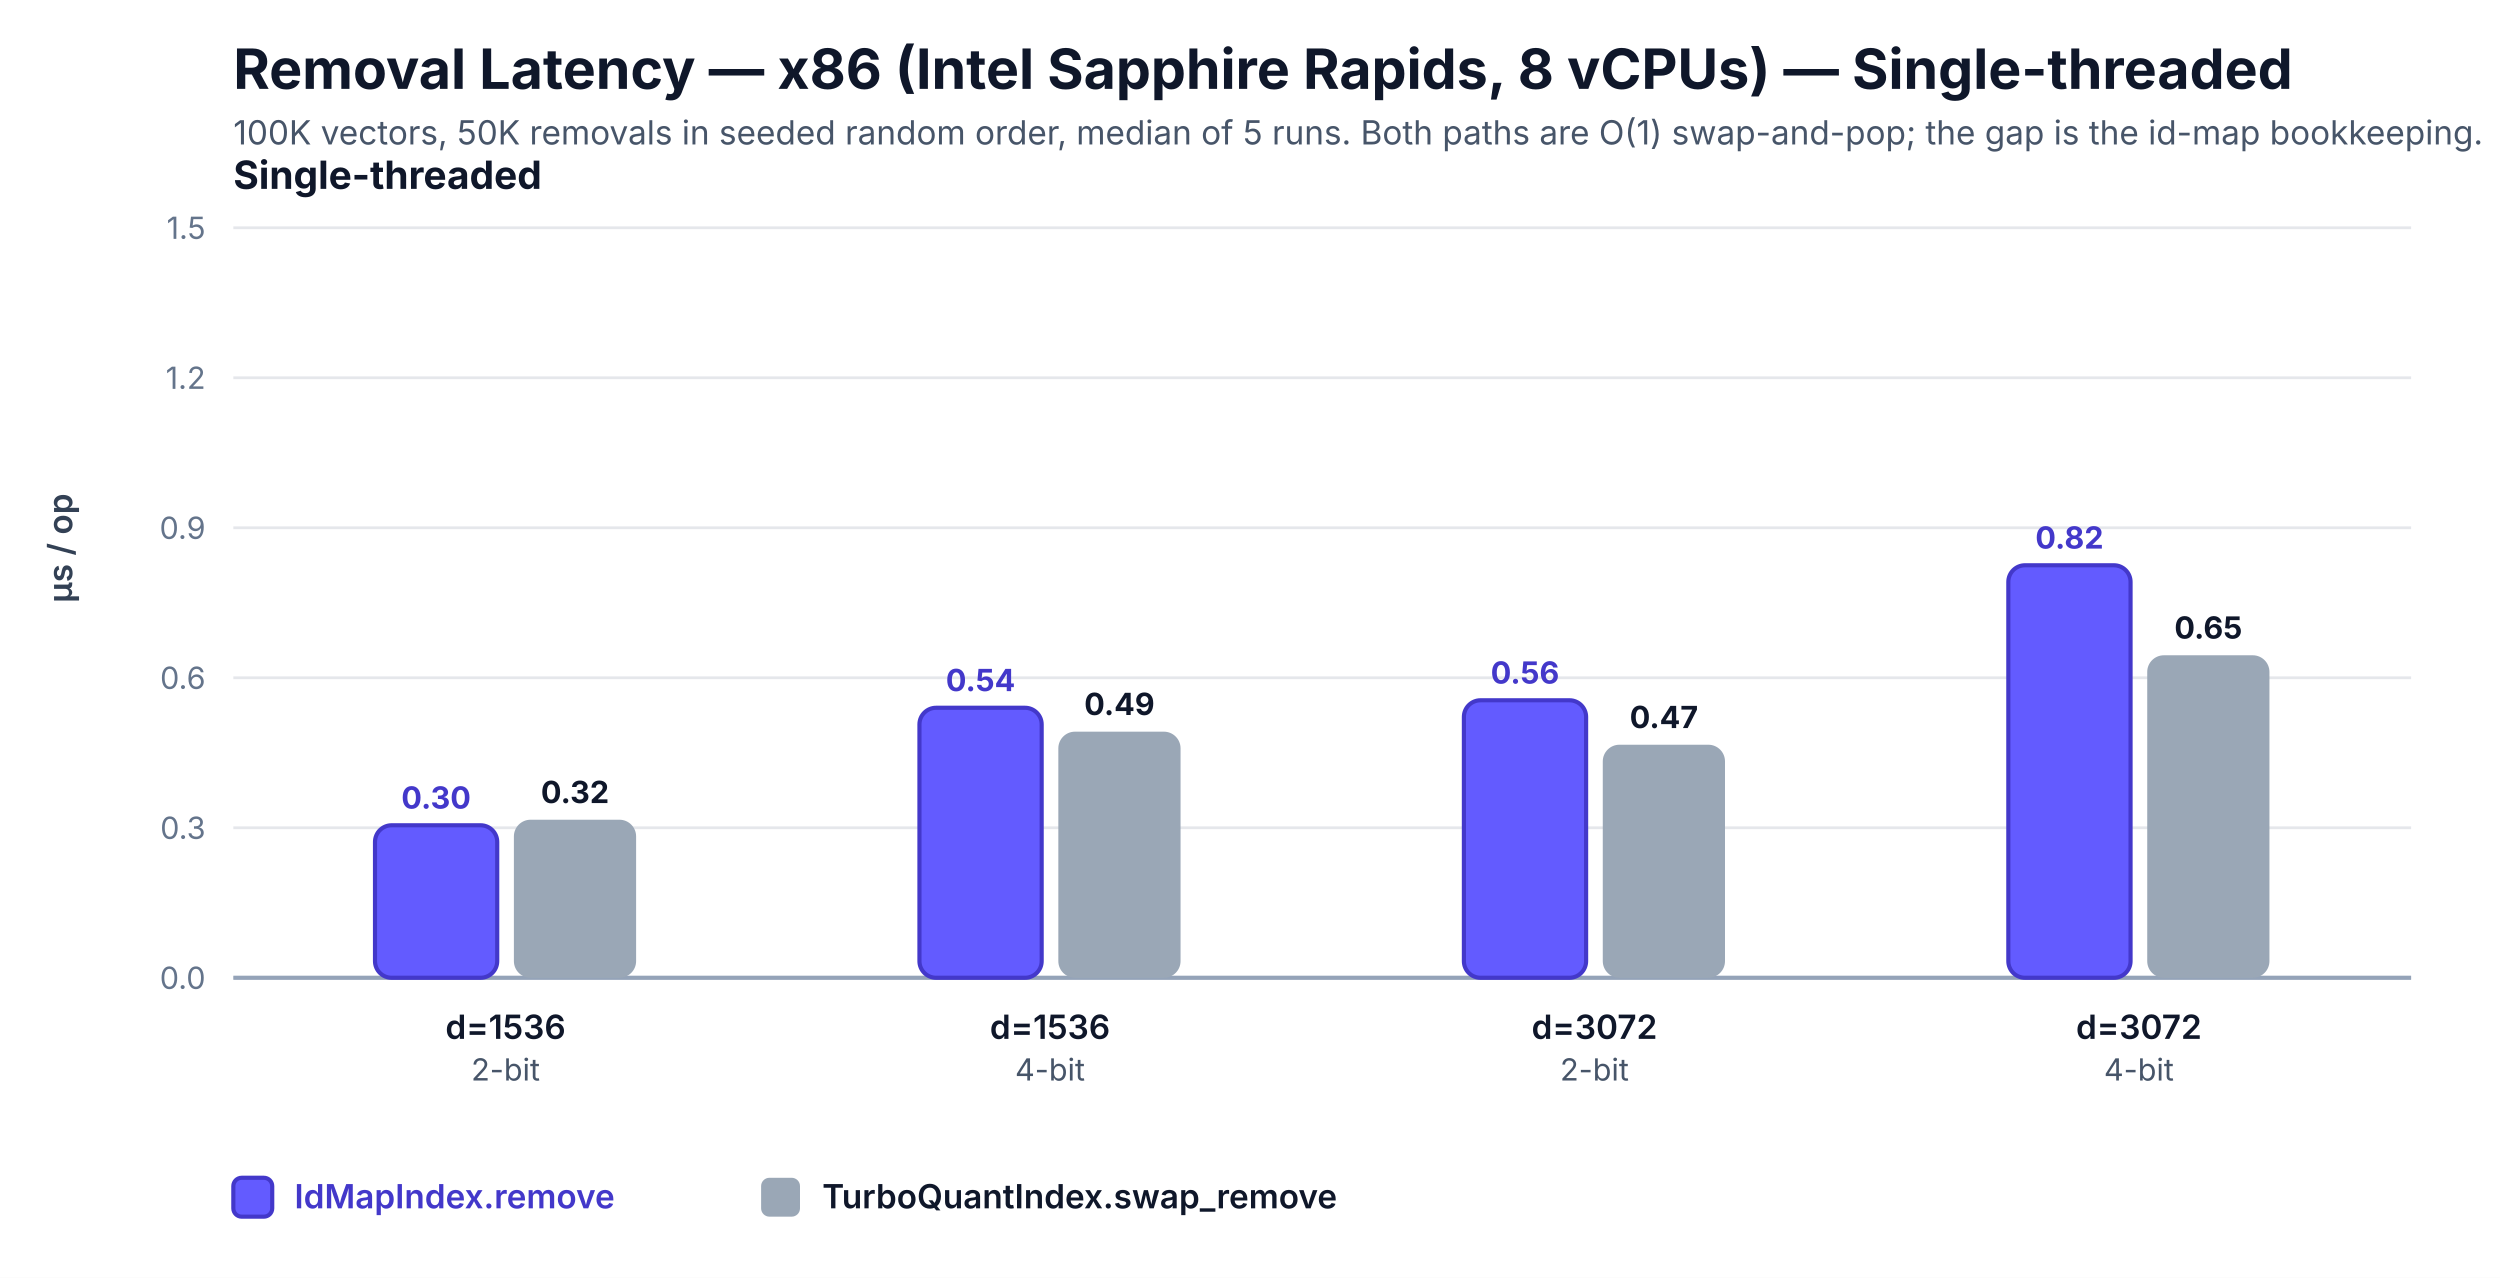
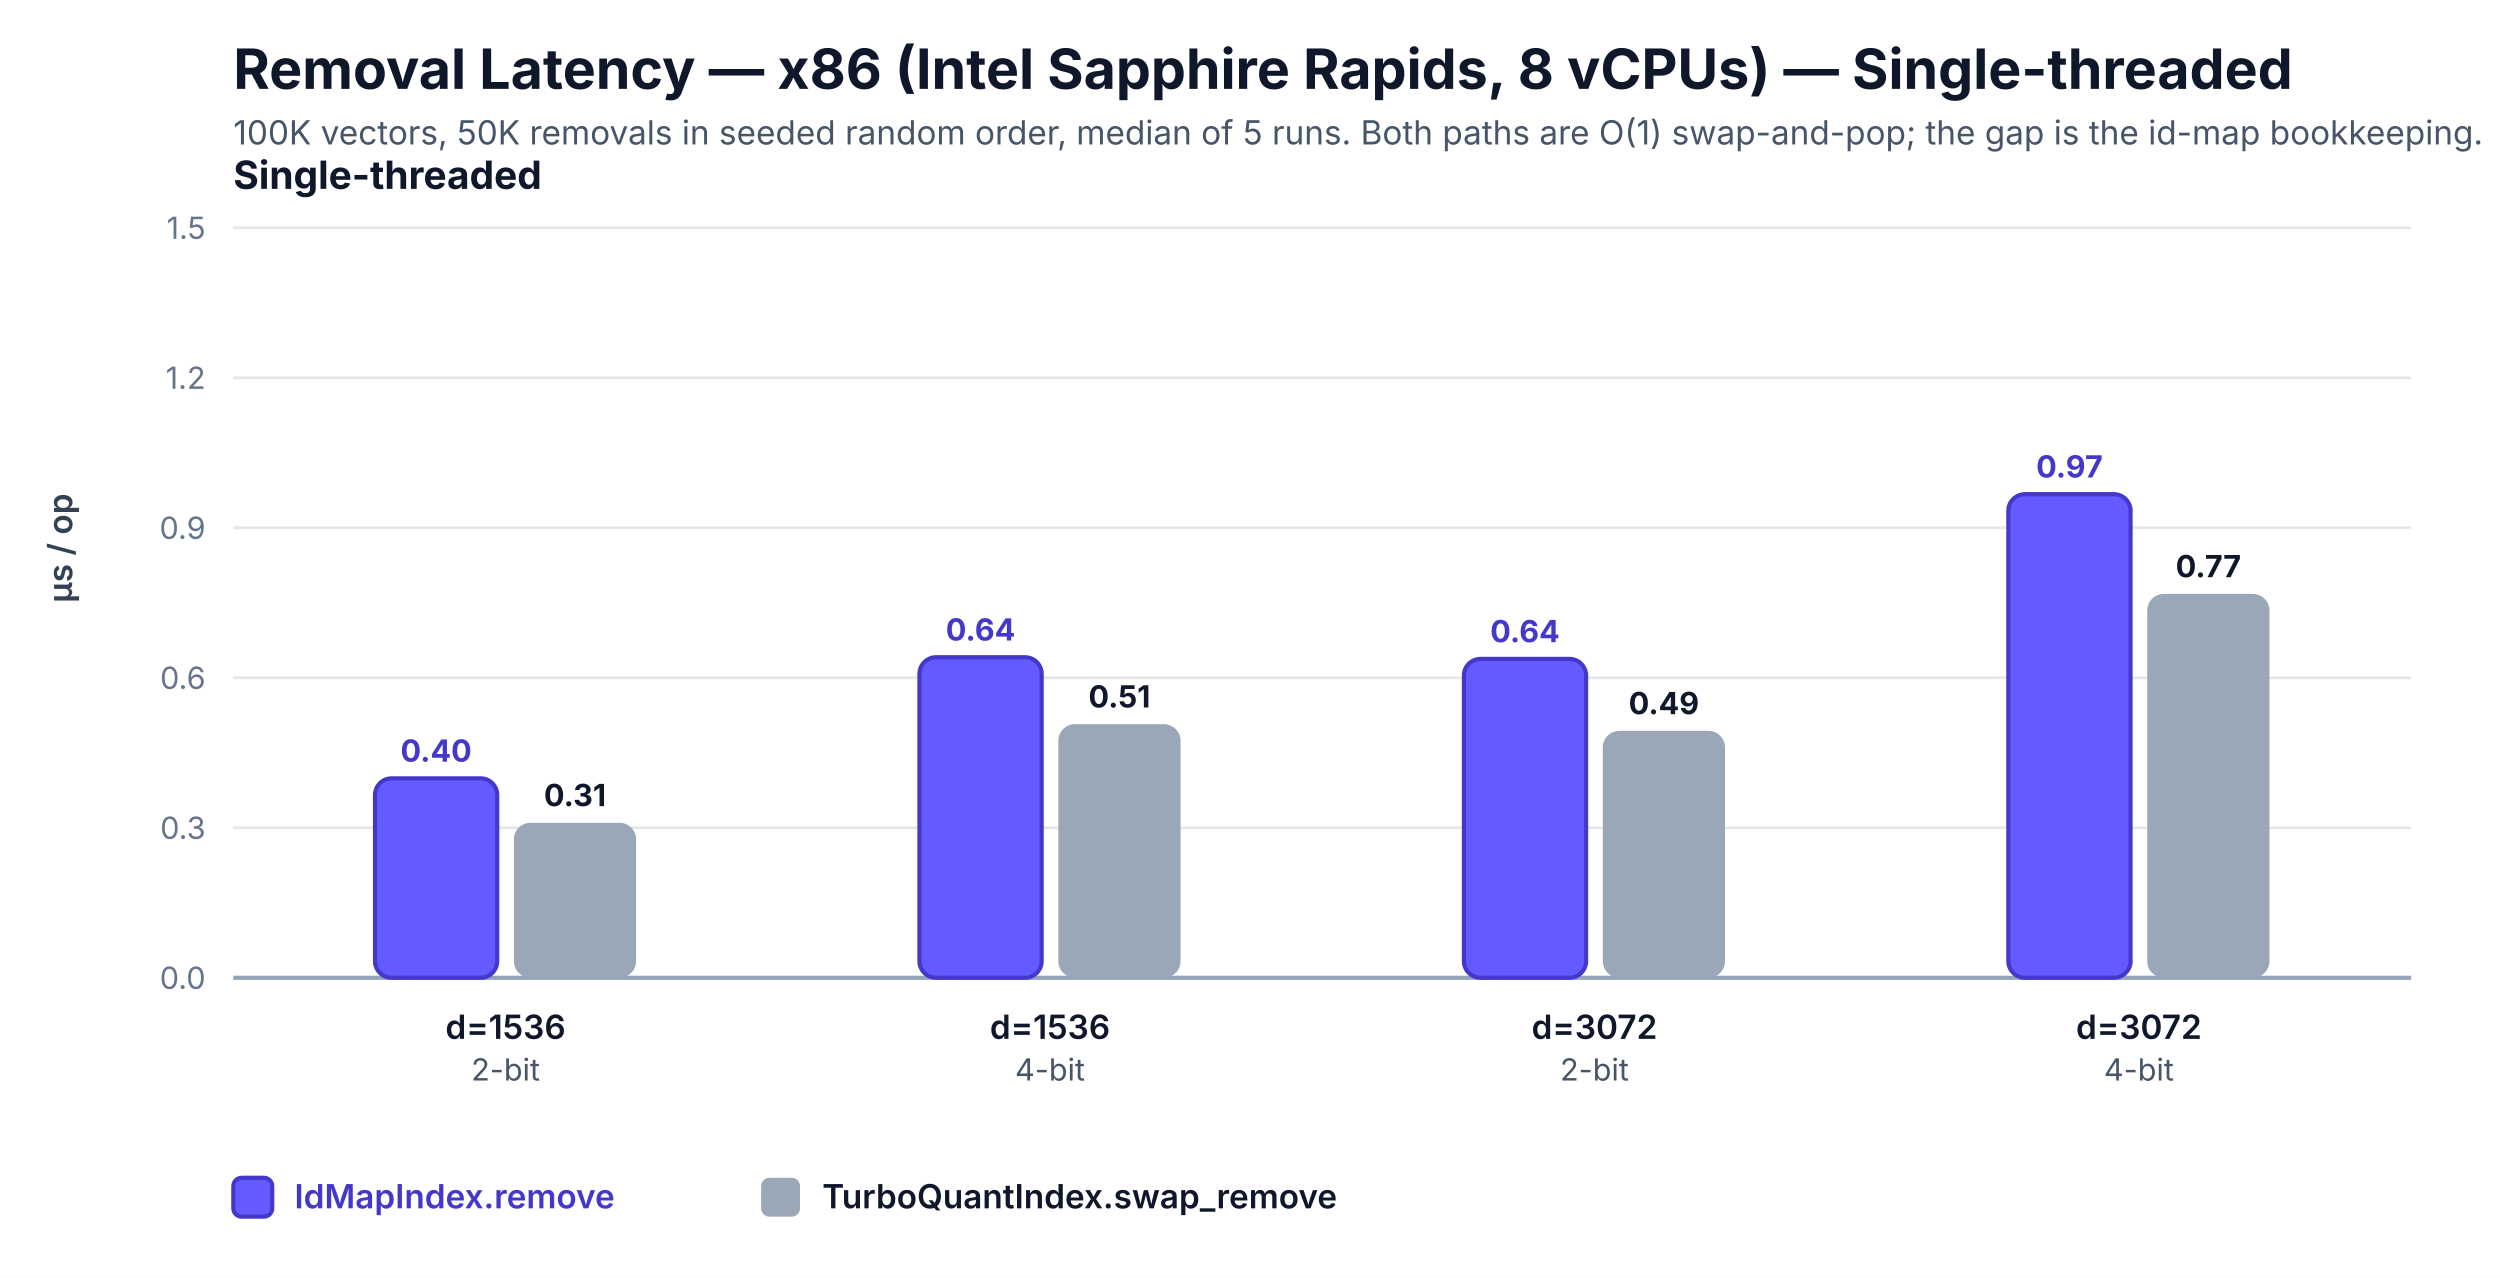
<svg xmlns="http://www.w3.org/2000/svg" width="900" height="460" viewBox="0 0 900 460" role="img" aria-label="Removal Latency — x86 (Intel Sapphire Rapids, 8 vCPUs) — Single-threaded">
  <style>
  .title { font: 700 20px -apple-system, BlinkMacSystemFont, "Segoe UI", sans-serif; fill: #0f172a; }
  .subtitle { font: 400 12px -apple-system, BlinkMacSystemFont, "Segoe UI", sans-serif; fill: #475569; }
  .panel { font: 700 14px -apple-system, BlinkMacSystemFont, "Segoe UI", sans-serif; fill: #0f172a; }
  .label { font: 600 12px -apple-system, BlinkMacSystemFont, "Segoe UI", sans-serif; fill: #0f172a; }
  .secondary { font: 400 11px -apple-system, BlinkMacSystemFont, "Segoe UI", sans-serif; fill: #475569; }
  .tick { font: 400 11px -apple-system, BlinkMacSystemFont, "Segoe UI", sans-serif; fill: #64748b; }
  .value { font: 700 11px -apple-system, BlinkMacSystemFont, "Segoe UI", sans-serif; fill: #0f172a; }
  .value-accent { font: 700 11px -apple-system, BlinkMacSystemFont, "Segoe UI", sans-serif; fill: #4338ca; }
  .axis { font: 600 12px -apple-system, BlinkMacSystemFont, "Segoe UI", sans-serif; fill: #334155; }
  .legend { font: 600 12px -apple-system, BlinkMacSystemFont, "Segoe UI", sans-serif; fill: #0f172a; }
</style>
  <rect width="100%" height="100%" fill="#ffffff" />
  <text x="84" y="32" class="title">Removal Latency — x86 (Intel Sapphire Rapids, 8 vCPUs) — Single-threaded</text>
  <text x="84" y="52" class="subtitle">100K vectors, 50K removals in seeded random order, median of 5 runs. Both paths are O(1) swap-and-pop; the gap is the id-map bookkeeping.</text>
  <line x1="84" y1="352.0" x2="868" y2="352.0" stroke="#e5e7eb" stroke-width="1" />
  <text x="74" y="356.0" text-anchor="end" class="tick">0.0</text>
  <line x1="84" y1="298.0" x2="868" y2="298.0" stroke="#e5e7eb" stroke-width="1" />
  <text x="74" y="302.0" text-anchor="end" class="tick">0.3</text>
  <line x1="84" y1="244.0" x2="868" y2="244.0" stroke="#e5e7eb" stroke-width="1" />
  <text x="74" y="248.0" text-anchor="end" class="tick">0.6</text>
  <line x1="84" y1="190.0" x2="868" y2="190.0" stroke="#e5e7eb" stroke-width="1" />
  <text x="74" y="194.0" text-anchor="end" class="tick">0.9</text>
  <line x1="84" y1="136.0" x2="868" y2="136.0" stroke="#e5e7eb" stroke-width="1" />
  <text x="74" y="140.0" text-anchor="end" class="tick">1.2</text>
  <line x1="84" y1="82.0" x2="868" y2="82.0" stroke="#e5e7eb" stroke-width="1" />
  <text x="74" y="86.0" text-anchor="end" class="tick">1.5</text>
  <line x1="84" y1="352.0" x2="868" y2="352.0" stroke="#94a3b8" stroke-width="1.5" />
  <text x="84" y="68" class="panel">Single-threaded</text>
-   <rect x="135.0" y="297.1" width="44" height="54.9" rx="6" fill="#635bff" stroke="#4338ca" stroke-width="1.5" />
-   <rect x="185.0" y="295.1" width="44" height="56.9" rx="6" fill="#9aa7b6" />
-   <text x="157.0" y="291.1" text-anchor="middle" class="value-accent">0.30</text>
-   <text x="207.0" y="289.1" text-anchor="middle" class="value">0.32</text>
+   <rect x="135.0" y="280.2" width="44" height="71.8" rx="6" fill="#635bff" stroke="#4338ca" stroke-width="1.5" />
+   <rect x="185.0" y="296.2" width="44" height="55.8" rx="6" fill="#9aa7b6" />
+   <text x="157.0" y="274.2" text-anchor="middle" class="value-accent">0.40</text>
+   <text x="207.0" y="290.2" text-anchor="middle" class="value">0.31</text>
  <text x="182.0" y="374" text-anchor="middle" class="label">d=1536</text>
  <text x="182.0" y="389" text-anchor="middle" class="secondary">2-bit</text>
-   <rect x="331.0" y="254.8" width="44" height="97.2" rx="6" fill="#635bff" stroke="#4338ca" stroke-width="1.5" />
-   <rect x="381.0" y="263.4" width="44" height="88.6" rx="6" fill="#9aa7b6" />
-   <text x="353.0" y="248.8" text-anchor="middle" class="value-accent">0.54</text>
-   <text x="403.0" y="257.4" text-anchor="middle" class="value">0.49</text>
+   <rect x="331.0" y="236.6" width="44" height="115.4" rx="6" fill="#635bff" stroke="#4338ca" stroke-width="1.5" />
+   <rect x="381.0" y="260.7" width="44" height="91.3" rx="6" fill="#9aa7b6" />
+   <text x="353.0" y="230.6" text-anchor="middle" class="value-accent">0.64</text>
+   <text x="403.0" y="254.7" text-anchor="middle" class="value">0.51</text>
  <text x="378.0" y="374" text-anchor="middle" class="label">d=1536</text>
  <text x="378.0" y="389" text-anchor="middle" class="secondary">4-bit</text>
-   <rect x="527.0" y="252.1" width="44" height="99.9" rx="6" fill="#635bff" stroke="#4338ca" stroke-width="1.5" />
-   <rect x="577.0" y="268.1" width="44" height="83.9" rx="6" fill="#9aa7b6" />
-   <text x="549.0" y="246.1" text-anchor="middle" class="value-accent">0.56</text>
-   <text x="599.0" y="262.1" text-anchor="middle" class="value">0.47</text>
+   <rect x="527.0" y="237.2" width="44" height="114.8" rx="6" fill="#635bff" stroke="#4338ca" stroke-width="1.5" />
+   <rect x="577.0" y="263.1" width="44" height="88.9" rx="6" fill="#9aa7b6" />
+   <text x="549.0" y="231.2" text-anchor="middle" class="value-accent">0.64</text>
+   <text x="599.0" y="257.1" text-anchor="middle" class="value">0.49</text>
  <text x="574.0" y="374" text-anchor="middle" class="label">d=3072</text>
  <text x="574.0" y="389" text-anchor="middle" class="secondary">2-bit</text>
-   <rect x="723.0" y="203.5" width="44" height="148.5" rx="6" fill="#635bff" stroke="#4338ca" stroke-width="1.5" />
-   <rect x="773.0" y="235.9" width="44" height="116.1" rx="6" fill="#9aa7b6" />
-   <text x="745.0" y="197.5" text-anchor="middle" class="value-accent">0.82</text>
-   <text x="795.0" y="229.9" text-anchor="middle" class="value">0.65</text>
+   <rect x="723.0" y="177.9" width="44" height="174.1" rx="6" fill="#635bff" stroke="#4338ca" stroke-width="1.5" />
+   <rect x="773.0" y="213.8" width="44" height="138.2" rx="6" fill="#9aa7b6" />
+   <text x="745.0" y="171.9" text-anchor="middle" class="value-accent">0.97</text>
+   <text x="795.0" y="207.8" text-anchor="middle" class="value">0.77</text>
  <text x="770.0" y="374" text-anchor="middle" class="label">d=3072</text>
  <text x="770.0" y="389" text-anchor="middle" class="secondary">4-bit</text>
  <text x="26" y="217.0" transform="rotate(-90, 26, 217.0)" class="axis">µs / op</text>
  <rect x="84" y="424" width="14" height="14" rx="3" fill="#635bff" stroke="#4338ca" stroke-width="1.5" />
  <text x="106" y="435" class="legend" style="fill: #4338ca;">IdMapIndex.remove</text>
  <rect x="274" y="424" width="14" height="14" rx="3" fill="#9aa7b6" />
  <text x="296" y="435" class="legend">TurboQuantIndex.swap_remove</text>
</svg>
